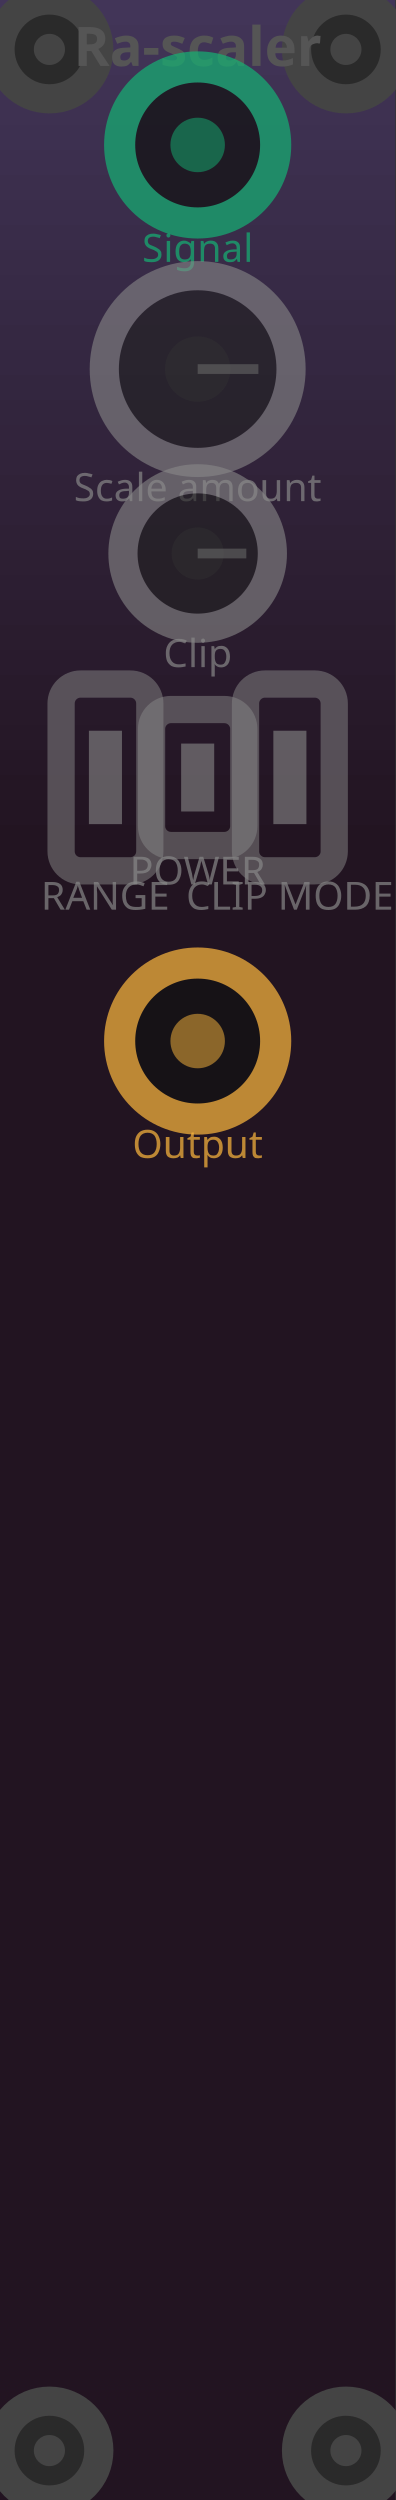
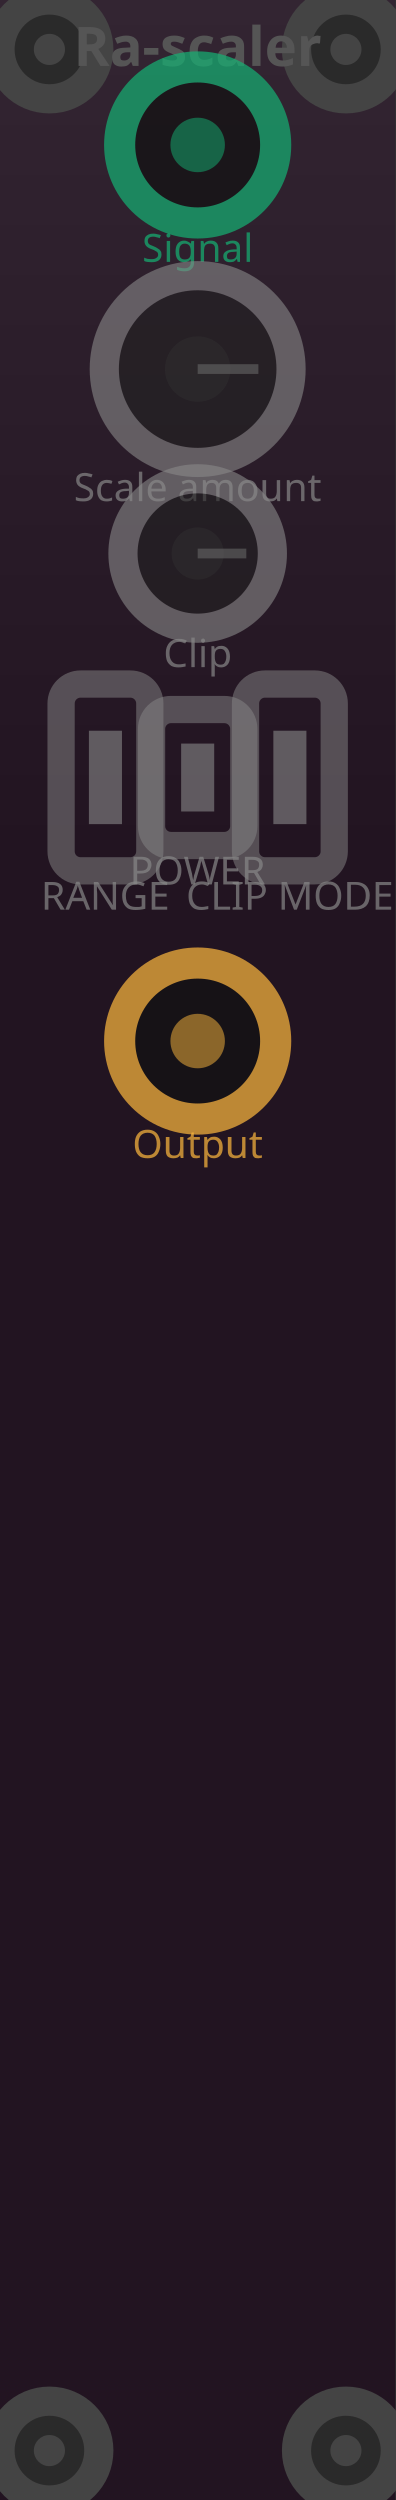
<svg xmlns="http://www.w3.org/2000/svg" viewBox="0 0 20.32 128.5" width="20.32mm" height="128.5mm">
  <rect x="0.3" y="0.3" width="19.72" height="127.9" fill="none" stroke="#333" stroke-width="1.5" />
-   <rect x="0" y="0.000" width="20.32" height="1.295" fill="#423558" />
-   <rect x="0" y="1.285" width="20.32" height="1.295" fill="#413456" />
-   <rect x="0" y="2.570" width="20.32" height="1.295" fill="#403355" />
-   <rect x="0" y="3.855" width="20.32" height="1.295" fill="#3f3253" />
-   <rect x="0" y="5.140" width="20.32" height="1.295" fill="#3e3151" />
-   <rect x="0" y="6.425" width="20.32" height="1.295" fill="#3d3050" />
-   <rect x="0" y="7.710" width="20.32" height="1.295" fill="#3c2f4e" />
-   <rect x="0" y="8.995" width="20.32" height="1.295" fill="#3b2e4c" />
-   <rect x="0" y="10.280" width="20.32" height="1.295" fill="#3a2d4b" />
-   <rect x="0" y="11.565" width="20.32" height="1.295" fill="#392c49" />
-   <rect x="0" y="12.850" width="20.32" height="1.295" fill="#382b47" />
-   <rect x="0" y="14.135" width="20.32" height="1.295" fill="#372a46" />
-   <rect x="0" y="15.420" width="20.32" height="1.295" fill="#362944" />
-   <rect x="0" y="16.705" width="20.32" height="1.295" fill="#352842" />
-   <rect x="0" y="17.990" width="20.32" height="1.295" fill="#342741" />
-   <rect x="0" y="19.275" width="20.32" height="1.295" fill="#33263f" />
-   <rect x="0" y="20.560" width="20.32" height="1.295" fill="#32253d" />
-   <rect x="0" y="21.845" width="20.32" height="1.295" fill="#32243c" />
-   <rect x="0" y="23.130" width="20.32" height="1.295" fill="#31233a" />
-   <rect x="0" y="24.415" width="20.32" height="1.295" fill="#302238" />
-   <rect x="0" y="25.700" width="20.32" height="1.295" fill="#2f2137" />
-   <rect x="0" y="26.985" width="20.32" height="1.295" fill="#2e2035" />
-   <rect x="0" y="28.270" width="20.32" height="1.295" fill="#2d1f33" />
-   <rect x="0" y="29.555" width="20.32" height="1.295" fill="#2c1e32" />
-   <rect x="0" y="30.840" width="20.32" height="1.295" fill="#2b1d30" />
-   <rect x="0" y="32.125" width="20.32" height="1.295" fill="#2a1c2e" />
-   <rect x="0" y="33.410" width="20.32" height="1.295" fill="#291b2d" />
-   <rect x="0" y="34.695" width="20.32" height="1.295" fill="#281a2b" />
-   <rect x="0" y="35.980" width="20.32" height="1.295" fill="#271929" />
-   <rect x="0" y="37.265" width="20.32" height="1.295" fill="#261828" />
-   <rect x="0" y="38.550" width="20.32" height="1.295" fill="#251726" />
-   <rect x="0" y="39.835" width="20.32" height="1.295" fill="#241624" />
-   <rect x="0" y="41.120" width="20.32" height="1.295" fill="#231523" />
+   <rect x="0" y="0.000" width="20.32" height="1.295" fill="#332532" />
+   <rect x="0" y="1.285" width="20.32" height="1.295" fill="#322431" />
+   <rect x="0" y="2.570" width="20.32" height="1.295" fill="#322431" />
+   <rect x="0" y="3.855" width="20.32" height="1.295" fill="#312330" />
+   <rect x="0" y="5.140" width="20.32" height="1.295" fill="#312330" />
+   <rect x="0" y="6.425" width="20.32" height="1.295" fill="#30222f" />
+   <rect x="0" y="7.710" width="20.32" height="1.295" fill="#30222f" />
+   <rect x="0" y="8.995" width="20.32" height="1.295" fill="#2f212e" />
+   <rect x="0" y="10.280" width="20.32" height="1.295" fill="#2f212e" />
+   <rect x="0" y="11.565" width="20.32" height="1.295" fill="#2e202d" />
+   <rect x="0" y="12.850" width="20.32" height="1.295" fill="#2e202d" />
+   <rect x="0" y="14.135" width="20.32" height="1.295" fill="#2d1f2c" />
+   <rect x="0" y="15.420" width="20.32" height="1.295" fill="#2d1f2c" />
+   <rect x="0" y="16.705" width="20.32" height="1.295" fill="#2c1e2b" />
+   <rect x="0" y="17.990" width="20.32" height="1.295" fill="#2c1e2b" />
+   <rect x="0" y="19.275" width="20.32" height="1.295" fill="#2b1d2a" />
+   <rect x="0" y="20.560" width="20.32" height="1.295" fill="#2b1d2a" />
+   <rect x="0" y="21.845" width="20.32" height="1.295" fill="#2a1c29" />
+   <rect x="0" y="23.130" width="20.32" height="1.295" fill="#2a1c29" />
+   <rect x="0" y="24.415" width="20.32" height="1.295" fill="#291b28" />
+   <rect x="0" y="25.700" width="20.32" height="1.295" fill="#291b28" />
+   <rect x="0" y="26.985" width="20.32" height="1.295" fill="#281a27" />
+   <rect x="0" y="28.270" width="20.32" height="1.295" fill="#281a27" />
+   <rect x="0" y="29.555" width="20.32" height="1.295" fill="#271926" />
+   <rect x="0" y="30.840" width="20.32" height="1.295" fill="#271926" />
+   <rect x="0" y="32.125" width="20.32" height="1.295" fill="#261825" />
+   <rect x="0" y="33.410" width="20.32" height="1.295" fill="#261825" />
+   <rect x="0" y="34.695" width="20.32" height="1.295" fill="#251724" />
+   <rect x="0" y="35.980" width="20.32" height="1.295" fill="#251724" />
+   <rect x="0" y="37.265" width="20.32" height="1.295" fill="#241623" />
+   <rect x="0" y="38.550" width="20.32" height="1.295" fill="#241623" />
+   <rect x="0" y="39.835" width="20.32" height="1.295" fill="#231522" />
+   <rect x="0" y="41.120" width="20.32" height="1.295" fill="#231522" />
  <rect x="0" y="42.405" width="20.32" height="1.295" fill="#221421" />
  <rect x="0" y="43.690" width="20.32" height="1.295" fill="#221421" />
  <rect x="0" y="44.975" width="20.32" height="1.295" fill="#221421" />
  <rect x="0" y="46.260" width="20.32" height="1.295" fill="#221421" />
  <rect x="0" y="47.545" width="20.32" height="1.295" fill="#221421" />
  <rect x="0" y="48.830" width="20.32" height="1.295" fill="#221421" />
  <rect x="0" y="50.115" width="20.32" height="1.295" fill="#221421" />
  <rect x="0" y="51.400" width="20.32" height="1.295" fill="#221421" />
  <rect x="0" y="52.685" width="20.32" height="1.295" fill="#221421" />
  <rect x="0" y="53.970" width="20.32" height="1.295" fill="#221421" />
  <rect x="0" y="55.255" width="20.32" height="1.295" fill="#221421" />
  <rect x="0" y="56.540" width="20.32" height="1.295" fill="#221421" />
  <rect x="0" y="57.825" width="20.32" height="1.295" fill="#221421" />
  <rect x="0" y="59.110" width="20.32" height="1.295" fill="#221421" />
  <rect x="0" y="60.395" width="20.32" height="1.295" fill="#221421" />
  <rect x="0" y="61.680" width="20.32" height="1.295" fill="#221421" />
  <rect x="0" y="62.965" width="20.32" height="1.295" fill="#221421" />
  <rect x="0" y="64.250" width="20.32" height="1.295" fill="#221421" />
  <rect x="0" y="65.535" width="20.32" height="1.295" fill="#221421" />
  <rect x="0" y="66.820" width="20.32" height="1.295" fill="#221421" />
  <rect x="0" y="68.105" width="20.32" height="1.295" fill="#221421" />
  <rect x="0" y="69.390" width="20.32" height="1.295" fill="#221421" />
  <rect x="0" y="70.675" width="20.32" height="1.295" fill="#221421" />
  <rect x="0" y="71.960" width="20.32" height="1.295" fill="#221421" />
  <rect x="0" y="73.245" width="20.32" height="1.295" fill="#221421" />
  <rect x="0" y="74.530" width="20.32" height="1.295" fill="#221421" />
  <rect x="0" y="75.815" width="20.32" height="1.295" fill="#221421" />
  <rect x="0" y="77.100" width="20.32" height="1.295" fill="#221421" />
  <rect x="0" y="78.385" width="20.32" height="1.295" fill="#221421" />
  <rect x="0" y="79.670" width="20.32" height="1.295" fill="#221421" />
  <rect x="0" y="80.955" width="20.32" height="1.295" fill="#221421" />
  <rect x="0" y="82.240" width="20.32" height="1.295" fill="#221421" />
  <rect x="0" y="83.525" width="20.32" height="1.295" fill="#221421" />
  <rect x="0" y="84.810" width="20.32" height="1.295" fill="#221421" />
  <rect x="0" y="86.095" width="20.32" height="1.295" fill="#221421" />
  <rect x="0" y="87.380" width="20.32" height="1.295" fill="#221421" />
  <rect x="0" y="88.665" width="20.32" height="1.295" fill="#221421" />
  <rect x="0" y="89.950" width="20.32" height="1.295" fill="#221421" />
  <rect x="0" y="91.235" width="20.32" height="1.295" fill="#221421" />
  <rect x="0" y="92.520" width="20.32" height="1.295" fill="#221421" />
  <rect x="0" y="93.805" width="20.32" height="1.295" fill="#221421" />
  <rect x="0" y="95.090" width="20.32" height="1.295" fill="#221421" />
  <rect x="0" y="96.375" width="20.32" height="1.295" fill="#221421" />
  <rect x="0" y="97.660" width="20.32" height="1.295" fill="#221421" />
  <rect x="0" y="98.945" width="20.32" height="1.295" fill="#221421" />
  <rect x="0" y="100.230" width="20.32" height="1.295" fill="#221421" />
  <rect x="0" y="101.515" width="20.32" height="1.295" fill="#221421" />
  <rect x="0" y="102.800" width="20.32" height="1.295" fill="#221421" />
  <rect x="0" y="104.085" width="20.32" height="1.295" fill="#221421" />
  <rect x="0" y="105.370" width="20.32" height="1.295" fill="#221421" />
  <rect x="0" y="106.655" width="20.32" height="1.295" fill="#221421" />
  <rect x="0" y="107.940" width="20.32" height="1.295" fill="#221421" />
  <rect x="0" y="109.225" width="20.32" height="1.295" fill="#221421" />
  <rect x="0" y="110.510" width="20.32" height="1.295" fill="#221421" />
  <rect x="0" y="111.795" width="20.32" height="1.295" fill="#221421" />
  <rect x="0" y="113.080" width="20.32" height="1.295" fill="#221421" />
  <rect x="0" y="114.365" width="20.32" height="1.295" fill="#221421" />
  <rect x="0" y="115.650" width="20.32" height="1.295" fill="#221421" />
  <rect x="0" y="116.935" width="20.32" height="1.295" fill="#221421" />
  <rect x="0" y="118.220" width="20.32" height="1.295" fill="#221421" />
  <rect x="0" y="119.505" width="20.32" height="1.295" fill="#221421" />
  <rect x="0" y="120.790" width="20.32" height="1.295" fill="#221421" />
  <rect x="0" y="122.075" width="20.32" height="1.295" fill="#221421" />
  <rect x="0" y="123.360" width="20.32" height="1.295" fill="#221421" />
  <rect x="0" y="124.645" width="20.32" height="1.295" fill="#221421" />
  <rect x="0" y="125.930" width="20.32" height="1.295" fill="#221421" />
  <rect x="0" y="127.215" width="20.32" height="1.295" fill="#221421" />
  <circle cx="2.54" cy="2.54" r="2.54" fill="#2a2a2a" stroke="#444" stroke-width="1.5" />
  <circle cx="2.54" cy="2.54" r="0.8" fill="#444" />
  <circle cx="2.54" cy="125.96" r="2.54" fill="#2a2a2a" stroke="#444" stroke-width="1.5" />
  <circle cx="2.54" cy="125.96" r="0.8" fill="#444" />
  <circle cx="17.78" cy="2.54" r="2.54" fill="#2a2a2a" stroke="#444" stroke-width="1.5" />
  <circle cx="17.78" cy="2.54" r="0.8" fill="#444" />
  <circle cx="17.78" cy="125.96" r="2.54" fill="#2a2a2a" stroke="#444" stroke-width="1.5" />
  <circle cx="17.78" cy="125.96" r="0.8" fill="#444" />
  <text x="10.16" y="3.39" fill="#555" font-family="sans-serif" font-size="2.8" text-anchor="middle" font-weight="bold">Ra-scaler</text>
  <circle cx="10.16" cy="7.45" r="4.01" fill="#111" stroke="#14B274" stroke-width="1.6" opacity="0.7" />
  <circle cx="10.16" cy="7.45" r="1.40" fill="#14B274" opacity="0.5" />
  <text x="10.16" y="13.46" fill="#14B274" font-family="sans-serif" font-size="2.0" text-anchor="middle" opacity="0.7">Signal</text>
  <circle cx="10.16" cy="18.97" r="4.80" fill="#222" stroke="#888" stroke-width="1.5" opacity="0.6" />
  <circle cx="10.16" cy="18.97" r="1.68" fill="#333" opacity="0.4" />
  <line x1="10.16" y1="18.97" x2="13.28" y2="18.97" stroke="#666" stroke-width="0.5" opacity="0.6" />
  <text x="10.16" y="25.76" fill="#888" font-family="sans-serif" font-size="2.0" text-anchor="middle" opacity="0.7">Scale amount</text>
  <circle cx="10.16" cy="28.45" r="3.84" fill="#222" stroke="#888" stroke-width="1.5" opacity="0.6" />
  <circle cx="10.16" cy="28.45" r="1.34" fill="#333" opacity="0.4" />
  <line x1="10.16" y1="28.45" x2="12.66" y2="28.45" stroke="#666" stroke-width="0.5" opacity="0.6" />
  <text x="10.16" y="34.29" fill="#888" font-family="sans-serif" font-size="2.0" text-anchor="middle" opacity="0.7">Clip</text>
  <rect x="3.14" y="35.16" width="4.56" height="9.60" rx="1" fill="none" stroke="#888" stroke-width="1.4" opacity="0.5" />
  <line x1="5.42" y1="42.36" x2="5.42" y2="37.56" stroke="#888" stroke-width="1.7" opacity="0.6" />
  <text x="5.42" y="46.76" fill="#888" font-family="sans-serif" font-size="2.0" text-anchor="middle" opacity="0.7">RANGE</text>
  <rect x="7.79" y="36.47" width="4.74" height="6.99" rx="1" fill="none" stroke="#888" stroke-width="1.4" opacity="0.5" />
  <line x1="10.16" y1="41.71" x2="10.16" y2="38.22" stroke="#888" stroke-width="1.7" opacity="0.6" />
  <text x="10.16" y="45.46" fill="#888" font-family="sans-serif" font-size="2.0" text-anchor="middle" opacity="0.7">POWER</text>
  <rect x="12.62" y="35.16" width="4.56" height="9.60" rx="1" fill="none" stroke="#888" stroke-width="1.4" opacity="0.5" />
  <line x1="14.90" y1="42.36" x2="14.90" y2="37.56" stroke="#888" stroke-width="1.7" opacity="0.6" />
  <text x="14.90" y="46.76" fill="#888" font-family="sans-serif" font-size="2.0" text-anchor="middle" opacity="0.7">CLIP MODE</text>
  <circle cx="10.16" cy="53.51" r="4.01" fill="#111" stroke="#FFB93D" stroke-width="1.6" opacity="0.7" />
  <circle cx="10.16" cy="53.51" r="1.40" fill="#FFB93D" opacity="0.5" />
  <text x="10.16" y="59.52" fill="#FFB93D" font-family="sans-serif" font-size="2.0" text-anchor="middle" opacity="0.7">Output</text>
</svg>
